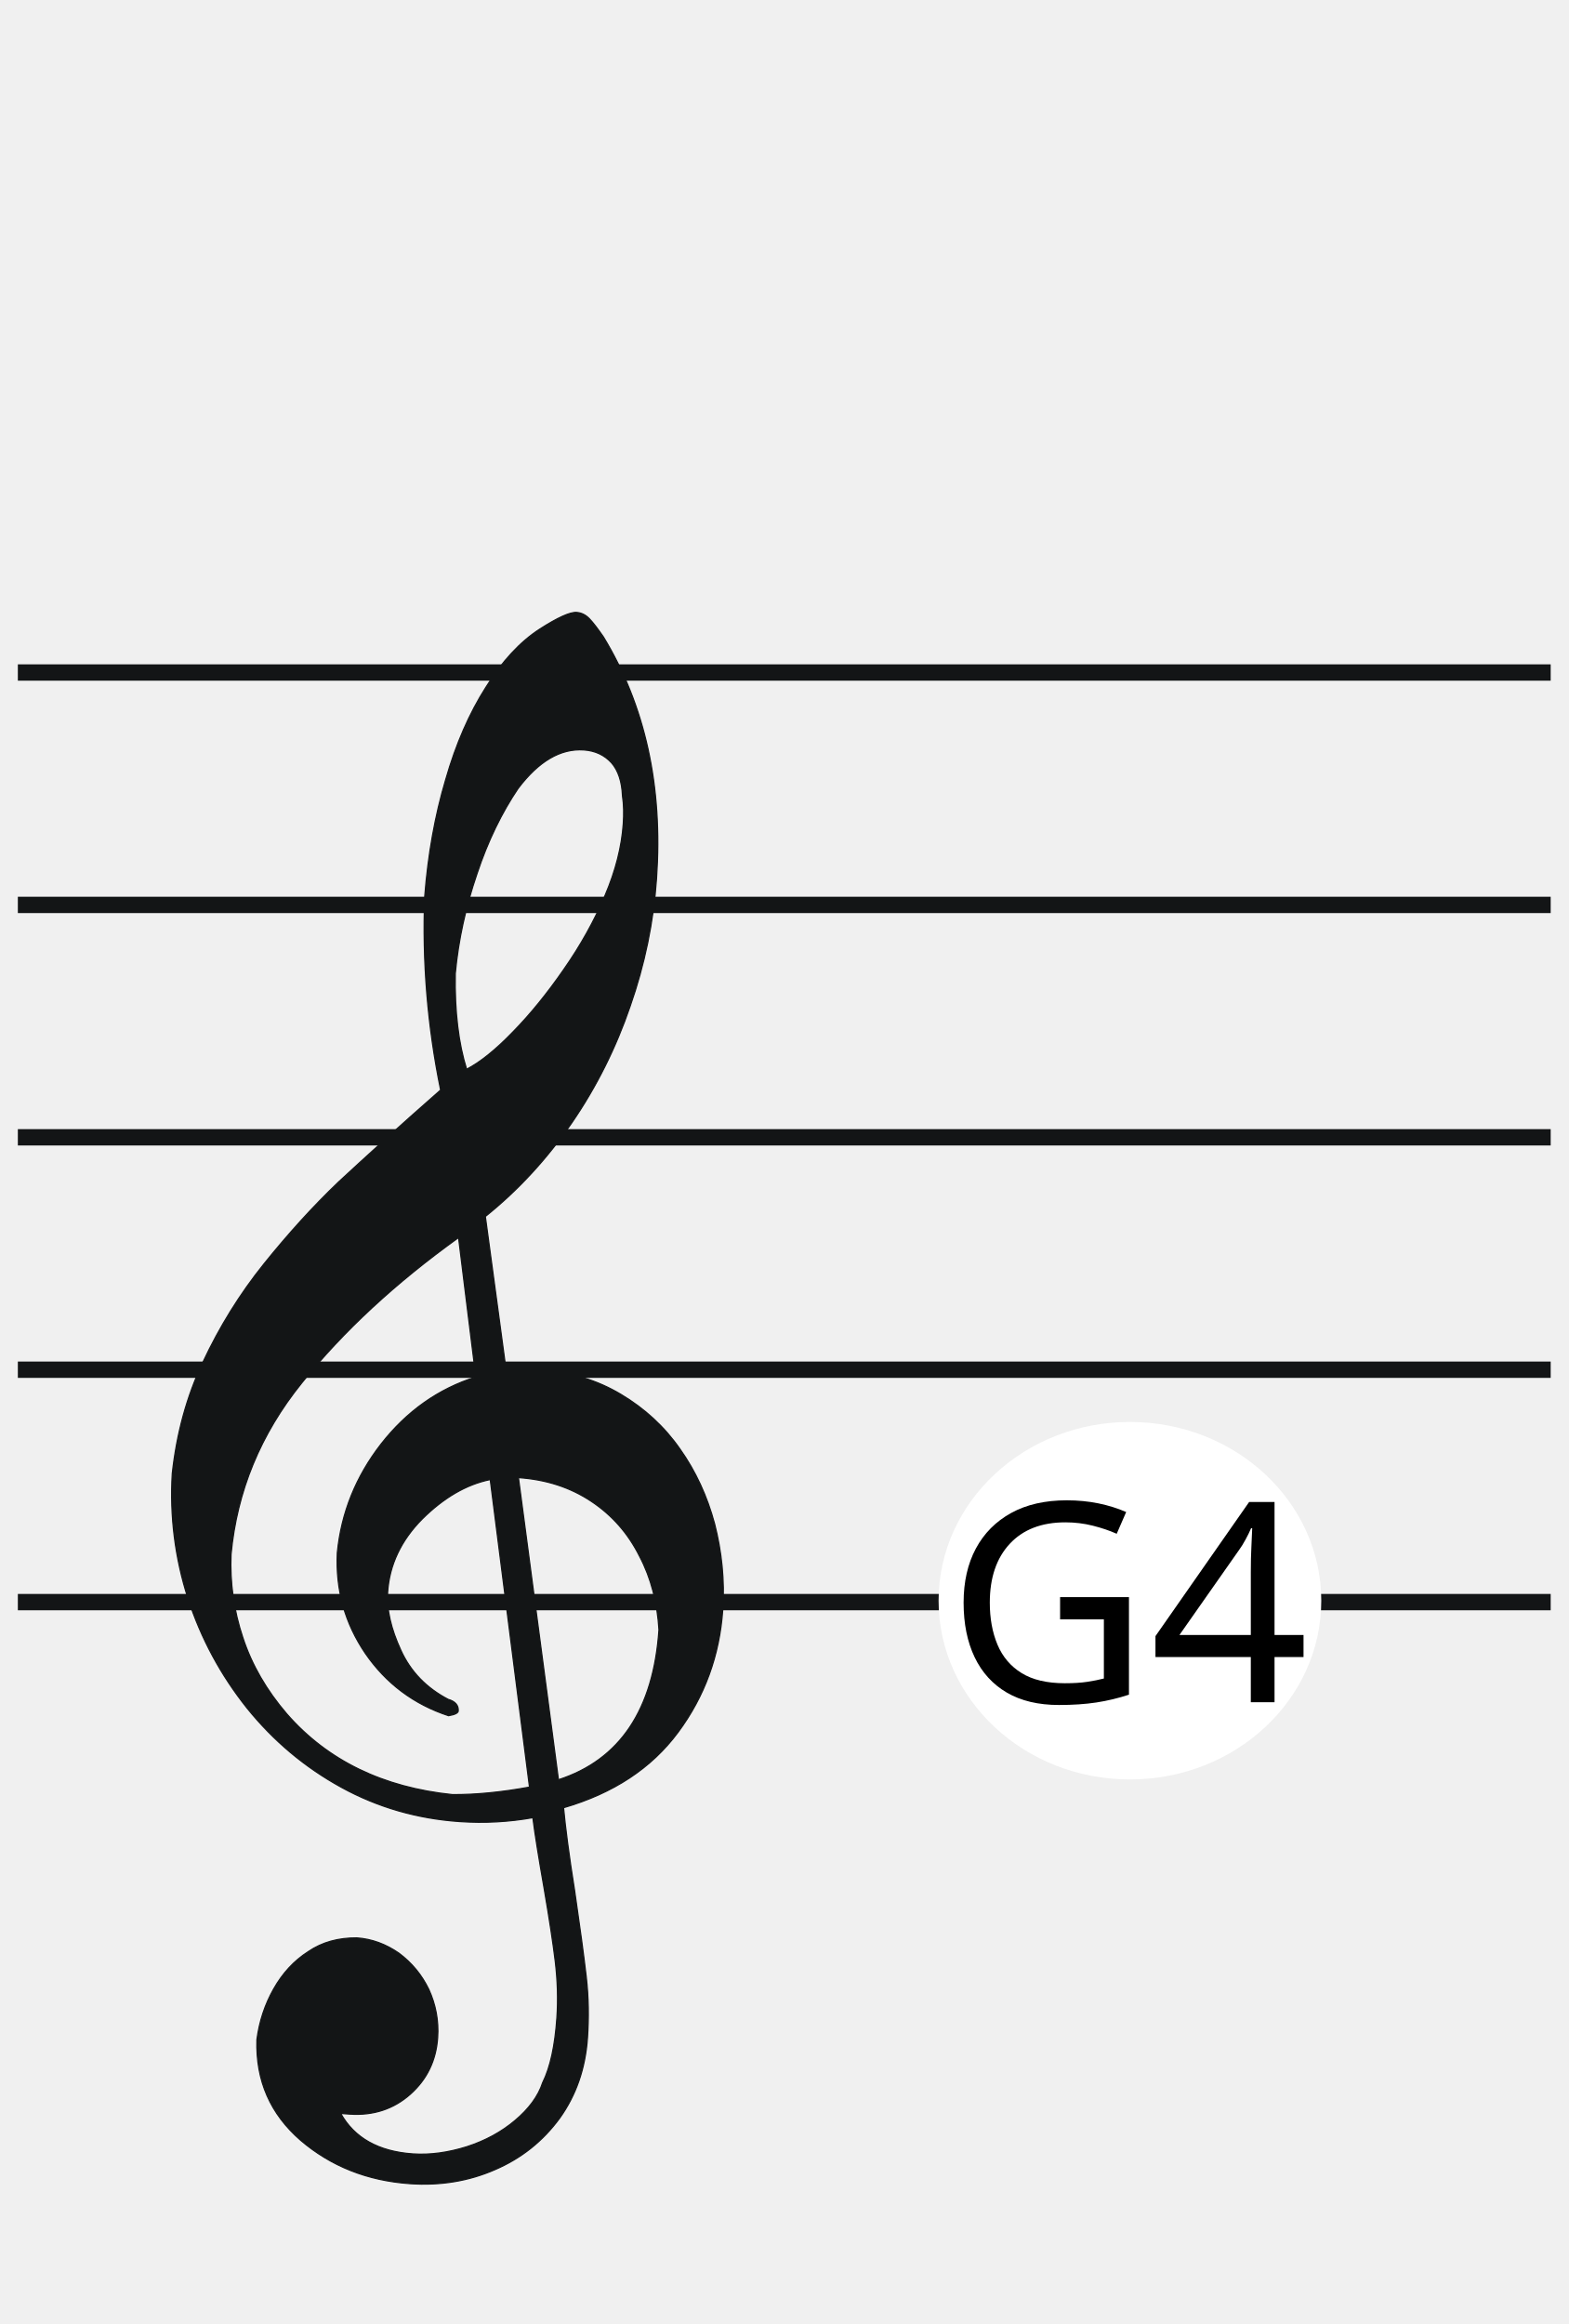
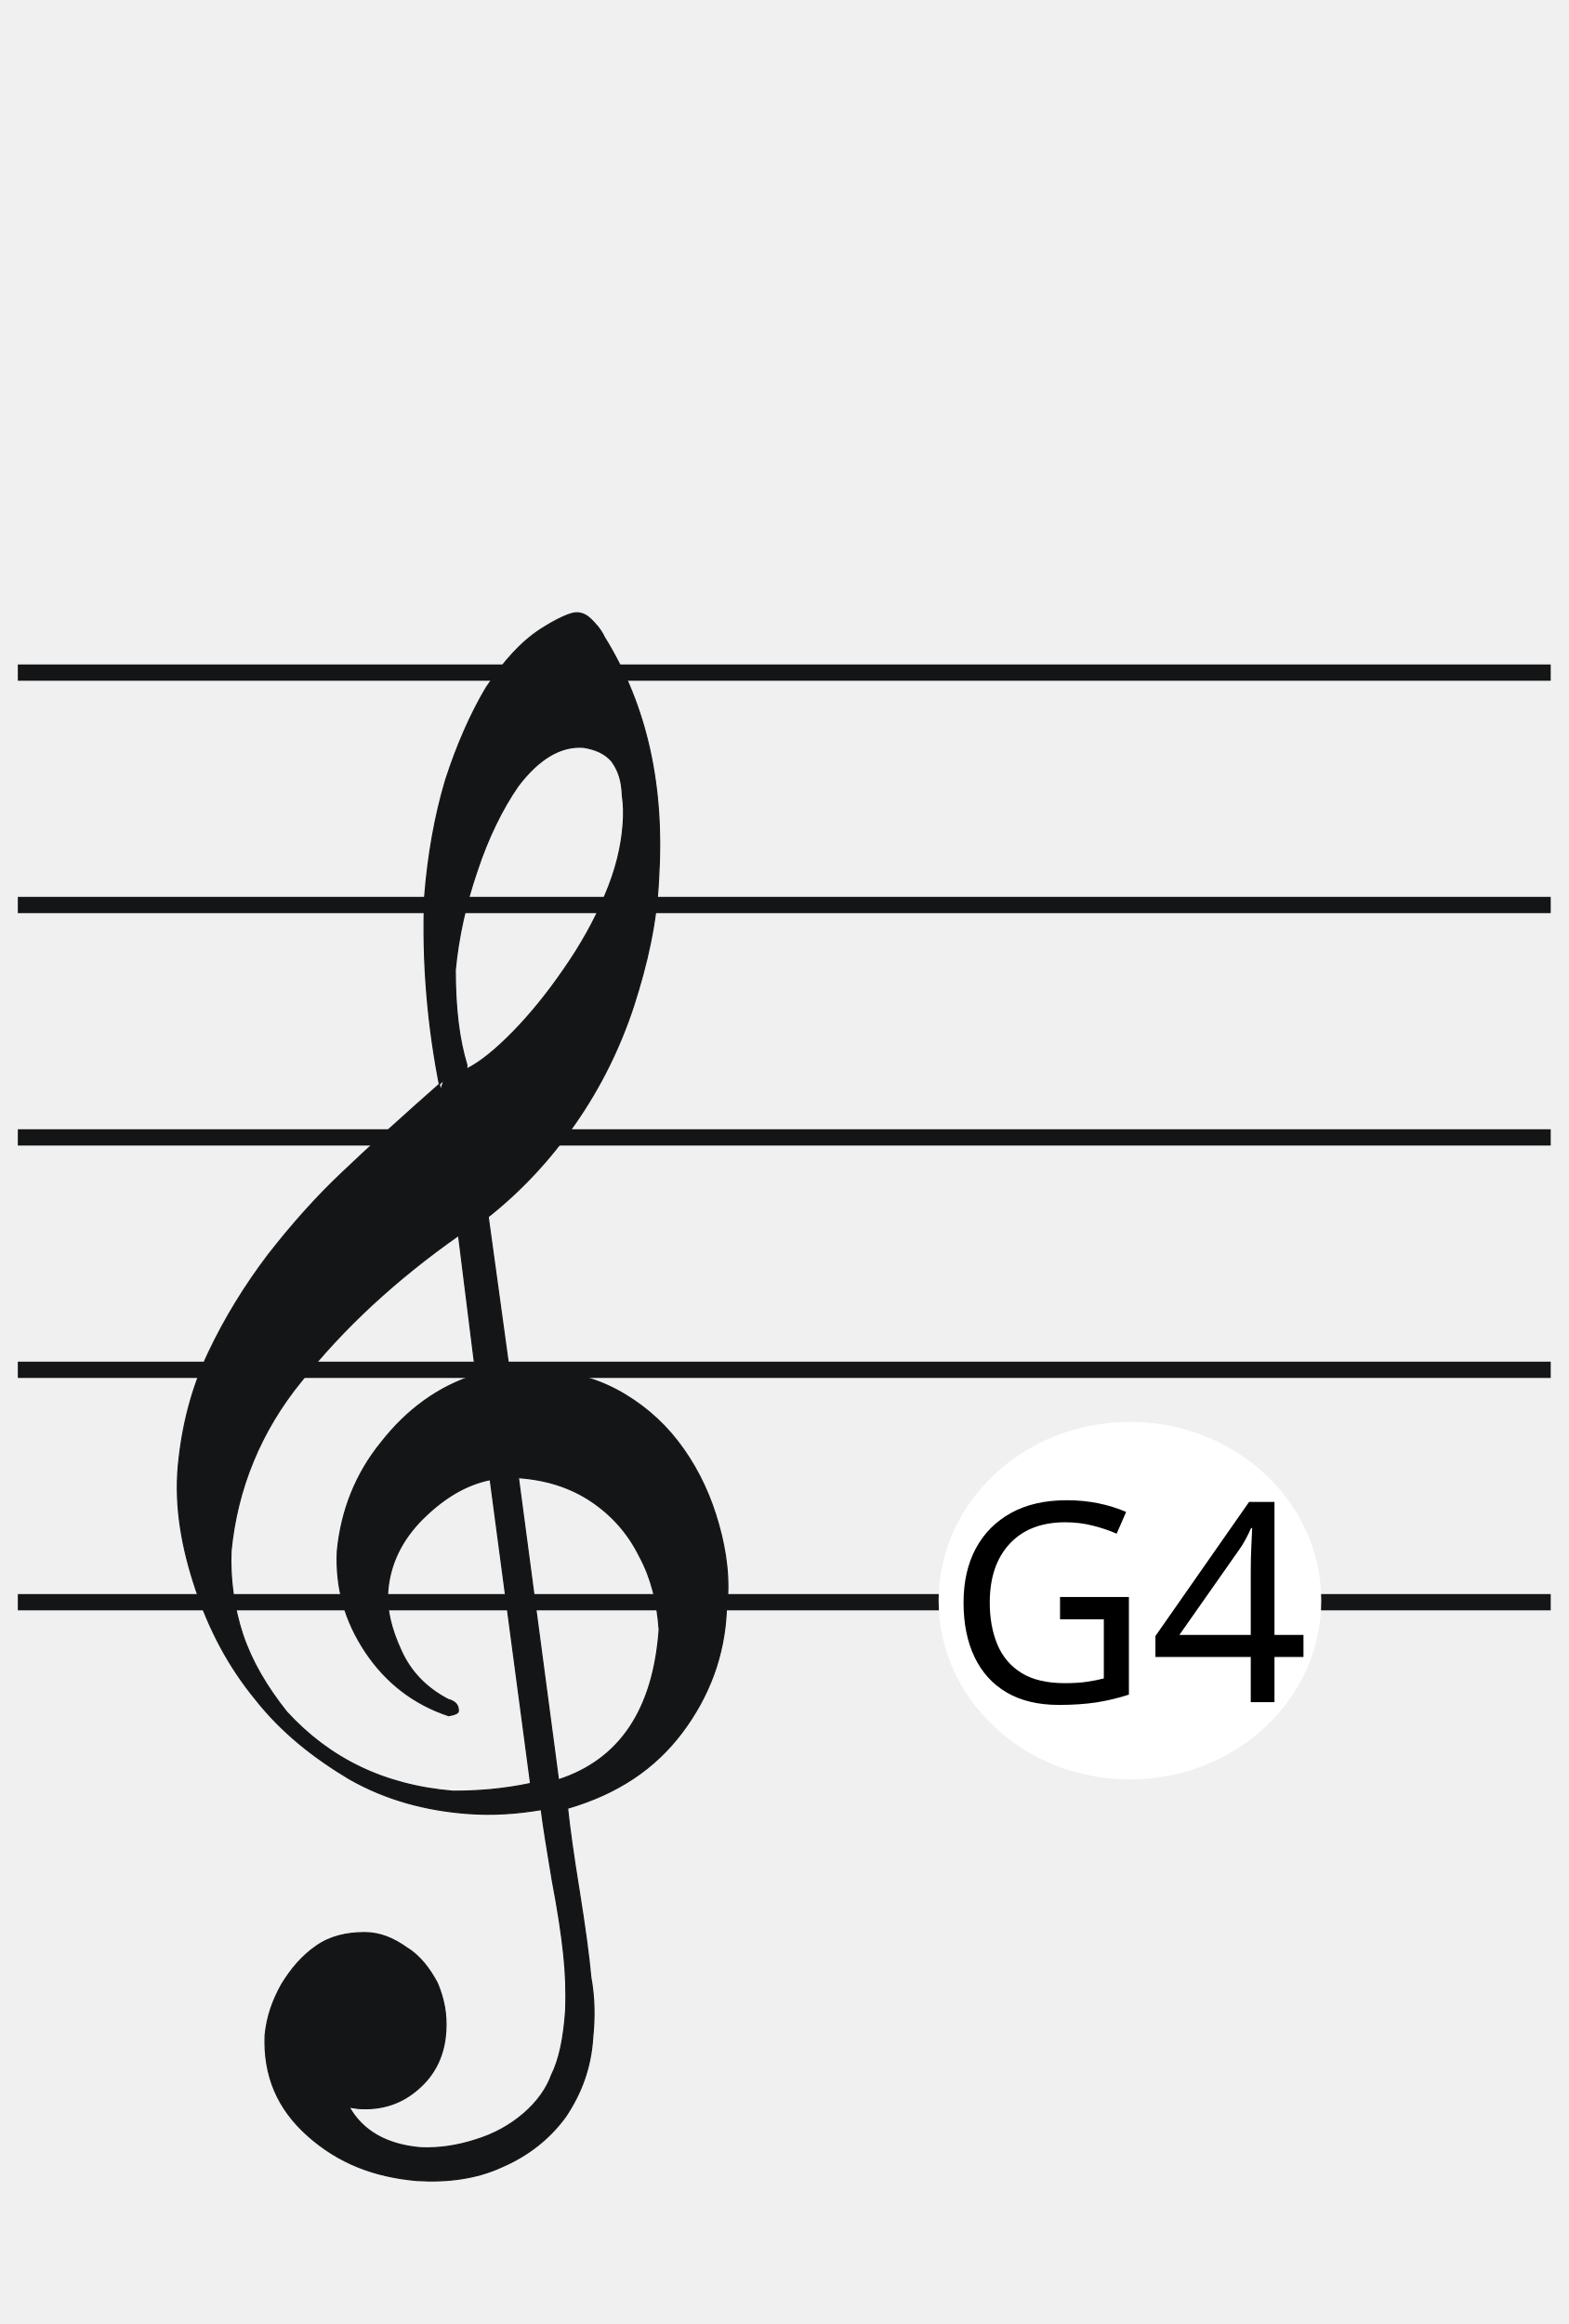
- <svg xmlns="http://www.w3.org/2000/svg" version="1.0" width="810" height="1200" viewBox="0 0 810 1200" id="svg1894">
-   <defs id="defs1896">
-     </defs>
-   <g id="layer1">
-     <g transform="translate(5.000006,191.4673)" id="g1934">
-       <path d="M 4.216,395.784 L 795.784,395.784" style="fill:none;fill-rule:evenodd;stroke:#131516;stroke-width:8.432" id="path11" />
-       <path d="M 4.216,635.784 L 795.784,635.784" style="fill:none;fill-rule:evenodd;stroke:#131516;stroke-width:8.432" id="path13" />
-       <path d="M 4.216,515.784 L 795.784,515.784" style="fill:none;fill-rule:evenodd;stroke:#131516;stroke-width:8.432" id="path15" />
-       <path d="M 4.216,275.784 L 795.784,275.784" style="fill:none;fill-rule:evenodd;stroke:#131516;stroke-width:8.432" id="path17" />
-       <path d="M 4.216,155.784 L 795.784,155.784" style="fill:none;fill-rule:evenodd;stroke:#131516;stroke-width:8.432" id="path19" />
-     </g>
-   </g>
-   <g id="layer2">
-     <path id="path9" style="fill:#131516;fill-rule:evenodd;stroke:#131516;stroke-width:0.602" d="M 253.154,763.98 C 240.687,766.537 229.133,773.378 218.106,784.275 C 207.064,795.372 201.154,808.029 200.188,822.032 C 199.58,830.834 201.898,841.044 206.982,852.047 C 212.052,863.251 220.337,871.661 231.422,877.451 C 235.177,878.514 236.844,880.639 236.651,883.44 C 236.582,884.44 235.109,885.343 231.645,885.908 C 213.714,880.048 199.35,869.208 188.727,853.803 C 178.118,838.197 173.261,820.978 174.185,801.746 C 176.209,781.183 183.75,762.408 196.796,745.62 C 210.056,728.646 226.367,717.109 245.727,711.008 L 236.791,639.037 C 204.142,662.512 177.24,687.389 155.856,714.053 C 134.486,740.517 122.375,770.032 119.323,802.584 C 118.717,817.214 120.745,831.625 125.421,845.616 C 130.084,859.806 137.65,872.79 148.093,884.967 C 169.193,909.136 197.857,922.972 233.669,926.649 C 245.957,926.693 259.143,925.392 273.429,922.76 L 253.154,763.98 z M 267.73,762.976 L 288.399,918.969 C 320.136,908.697 337.441,882.756 340.284,841.547 C 339.432,827.62 336.277,814.94 330.218,803.467 C 324.373,791.808 316.157,782.397 305.369,775.221 C 294.581,768.045 282.169,763.972 267.73,762.976 z M 240.977,552.093 C 247.87,548.549 255.973,542.073 264.871,532.839 C 273.756,523.804 282.564,512.955 291.067,500.678 C 299.785,488.214 306.913,475.44 312.45,462.356 C 317.973,449.471 321.048,437.02 321.849,425.418 C 322.194,420.417 322.138,415.388 321.439,410.918 C 321.134,403.661 319.314,397.907 315.767,393.843 C 312.205,389.98 307.53,387.647 301.514,387.232 C 289.482,386.402 278.143,393.056 267.496,407.196 C 259.193,419.486 251.928,434.261 246.329,451.16 C 240.516,468.246 236.722,485.27 235.12,502.646 C 234.756,522.52 236.847,538.945 240.977,552.093 z M 227.543,562.824 C 220.755,529.795 218.019,496.441 219.335,462.765 C 221.026,441.174 224.626,421.121 230.135,402.608 C 235.443,384.08 242.376,368.278 250.963,354.801 C 259.349,341.309 268.703,331.302 278.825,324.765 C 287.89,318.958 294.341,315.986 297.75,316.221 C 300.357,316.401 302.494,317.554 304.375,319.493 C 306.256,321.431 308.656,324.612 311.588,328.834 C 333.119,364.288 342.335,405.927 339.05,453.538 C 337.49,476.143 332.964,497.94 325.429,519.53 C 318.11,540.934 308.051,561.143 295.282,579.759 C 282.299,598.561 267.489,614.624 250.64,628.134 L 261.444,708.072 C 270.337,707.681 276.408,707.296 279.817,707.531 C 295.057,708.583 308.473,712.724 320.664,719.997 C 332.856,727.27 343.091,736.62 351.155,748.231 C 359.233,759.642 365.196,772.515 369.042,786.85 C 372.688,801.172 374.287,815.955 373.238,831.158 C 371.61,854.763 363.903,875.939 350.131,894.486 C 336.359,913.032 316.73,925.949 291.028,933.421 C 291.956,943.334 293.784,957.731 296.739,976.226 C 299.479,994.906 301.48,1009.717 302.74,1020.658 C 304,1031.599 304.084,1042.056 303.38,1052.259 C 302.29,1068.062 297.513,1081.802 289.038,1093.679 C 280.361,1105.542 269.271,1114.425 255.567,1120.313 C 242.063,1126.216 227.39,1128.62 211.748,1127.541 C 189.69,1126.019 170.867,1118.489 155.265,1105.152 C 139.678,1091.614 132,1074.402 132.661,1053.142 C 133.911,1043.781 136.725,1035.132 141.315,1027.006 C 145.905,1018.881 151.789,1012.453 159.166,1007.736 C 166.357,1002.806 174.772,1000.572 184.238,1000.623 C 192.059,1001.162 199.327,1003.875 206.056,1008.56 C 212.57,1013.431 217.785,1019.62 221.485,1027.312 C 224.985,1034.991 226.625,1043.345 226.017,1052.147 C 225.203,1063.949 220.502,1073.675 211.915,1081.323 C 203.328,1088.971 192.811,1092.467 180.579,1091.623 L 175.967,1091.304 C 182.959,1103.847 195.365,1110.934 213.212,1112.165 C 222.236,1112.788 231.599,1111.424 241.072,1108.459 C 250.759,1105.309 258.925,1100.847 265.984,1094.902 C 273.043,1088.958 277.924,1082.46 280.226,1075.383 C 284.201,1067.417 286.592,1056.125 287.572,1041.922 C 288.234,1032.32 287.894,1022.649 286.752,1012.922 C 285.596,1003.395 283.658,990.599 280.924,974.732 C 278.177,959.066 276.198,946.87 275.16,938.557 C 262.921,940.728 250.377,941.47 237.343,940.571 C 215.485,939.063 195.134,933.236 176.304,922.892 C 157.473,912.548 141.284,898.969 127.549,881.942 C 114.014,864.928 103.826,846.136 97.012,825.164 C 90.385,804.406 87.637,782.91 88.955,760.892 C 91.165,740.543 96.328,721.201 104.817,703.295 C 113.32,685.189 123.759,668.222 136.321,652.607 C 148.883,636.992 161.749,622.805 174.907,610.246 C 188.25,597.901 205.667,582.018 227.543,562.824 z" />
-   </g>
-   <g id="layer3">
-     <path style="fill:#ffffff;fill-opacity:1;stroke:none;stroke-width:0.5;stroke-miterlimit:4;stroke-dasharray:none;stroke-dashoffset:0;stroke-opacity:1;display:inline" id="path3276" d="M 765.52,471.373 A 108.833,108.833 0 1 1 547.854,471.373 A 108.833,108.833 0 1 1 765.52,471.373 z" transform="matrix(0.9079259,0,0,0.8480015,-12.71973,426.7971)" />
-     <text xml:space="preserve" style="font-size:144px;font-style:normal;font-variant:normal;font-weight:normal;font-stretch:normal;text-align:start;line-height:100%;writing-mode:lr-tb;text-anchor:start;fill:#000000;fill-opacity:1;stroke:none;stroke-width:1px;stroke-linecap:butt;stroke-linejoin:miter;stroke-opacity:1;display:inline;font-family:Sans;-inkscape-font-specification:Sans" x="488.829" y="878.94" id="text3278">
-       <tspan id="tspan3280" x="488.829" y="878.94">G4</tspan>
-     </text>
-   </g>
+ <svg xmlns="http://www.w3.org/2000/svg" width="810" height="1200" version="1" viewBox="0 0 810 1200">
+   <path fill="none" fill-rule="evenodd" stroke="#131516" stroke-width="8.4" d="M9.2 587.3h791.6M9.2 827.3h791.6M9.2 707.3h791.6M9.2 467.3h791.6M9.2 347.3h791.6" />
+   <path fill="#131516" fill-rule="evenodd" stroke="#131516" stroke-width=".6" d="M253.2 764c-12.5 2.5-24 9.4-35 20.3-11 11-17 23.7-18 37.7-.6 8.8 1.7 19 6.8 30 5 11.3 13.3 19.7 24.4 25.5 3.8 1 5.4 3 5.3 6 0 1-1.6 1.8-5 2.4-18-6-32.3-17-43-33-10.6-16-15.4-33-14.5-52 2-21 9.6-40 22.6-56 13.3-17 29.6-29 49-35l-9-72c-32.7 23-59.6 48-81 75-21.3 26-33.4 56-36.5 88-.6 14 1.4 29 6 43 4.7 14 12.4 27 22.7 40 22 24 50 38 86 41 12.7 0 25.8-1 40-4l-21-158zm14.5-1l20.7 156c31.7-10.3 49-36.2 52-77.5-1-14-4-26.6-10.2-38-5.8-11.7-14-21-24.8-28.3-10.8-7.2-23.2-11.2-37.7-12.2zM241 552c7-3.5 15-10 24-19.2 8.8-9 17.6-19.8 26-32 8.8-12.6 16-25.4 21.4-38.4 5.6-13 8.6-25.4 9.4-37 .4-5 .3-10-.4-14.5-.3-8-2-13-5.6-18-3.6-4-8.3-6-14.3-7-12-1-23.4 6-34 20-8.3 12-15.6 27-21.2 44-5.8 17-9.6 34-11.2 51 0 20 2 36 6 49zm-13.5 11c-6.7-33-9.5-66.4-8.2-100 1.7-21.6 5.3-41.7 10.8-60.2 6-18.5 13-34.3 21-47.8 9-13.5 18-23.5 28-30 9-5.8 16-8.8 19-8.6 3 .2 5 1.4 7 3.3 2 2 5 5 7 9.3 22 35.5 31 77 28 124.7-1 22.6-6 44.4-13 66-7 21.3-17 41.6-30 60.3-13 18.8-28 34.8-45 48.3l11 80c9-.3 15-.7 19-.5 16 1 29 5.2 41 12.5s22 16.7 30 28.2c8 11.4 14 24.3 18 38.7 4 14.2 6 29 4 44.2-1 23.6-9 44.7-23 63.3-14 18.5-33 31.4-59 39 1 9.8 3 24.2 6 42.7 3 18.7 5 33.5 6 44.5 2 11 2 21 1 31-1 16-6 29-14 41-8 11-19 20-33 26-13 6-28 8-44 7-22-2-40.2-9-56-23s-23-31-22.2-52c1-10 4-18 8.4-26 4.8-8 10.7-15 18-20 7-5 15.7-7 25-7 8 0 15 3 22 8 6.6 4 11.8 11 15.5 18 3.4 8 5 16 4.4 25-.7 12-5.4 22-14 29.5-8.6 7.7-19 11.2-31.3 10.3l-4.6-.7c7 12.4 19.4 19.5 37 21 9 .4 18.8-1 28-4 10-3 18-7.6 25-13.5 7-6 12-13 14.5-20 4-8 6.3-19 7.3-33.3.4-10 0-20-1-29-1-10-3-23-6-38.8-2.6-15.6-4.6-27.8-5.6-36-12 2-24.5 3-38 2-21.4-1.6-42-7-61-17.8-18.4-11-35-24-48.4-41-14-17-24-36-31-57s-11-42-9-64c2-20.8 7-40 15.5-58s19-35 31-50.8c12.5-16 25-30 38.5-42.7 13-12.4 30.5-28.3 52.3-47.5z" />
+   <path fill="#fff" stroke-width=".5" d="M682.3 826.5a98.8 92.3 0 1 1-197.6 0 98.8 92.3 0 1 1 197.6 0z" />
+   <text x="488.8" y="878.9" style="text-align:start;line-height:100%;-inkscape-font-specification:Sans" font-size="144" font-family="Sans">
+     <tspan x="488.8" y="878.9">G4</tspan>
+   </text>
</svg>
